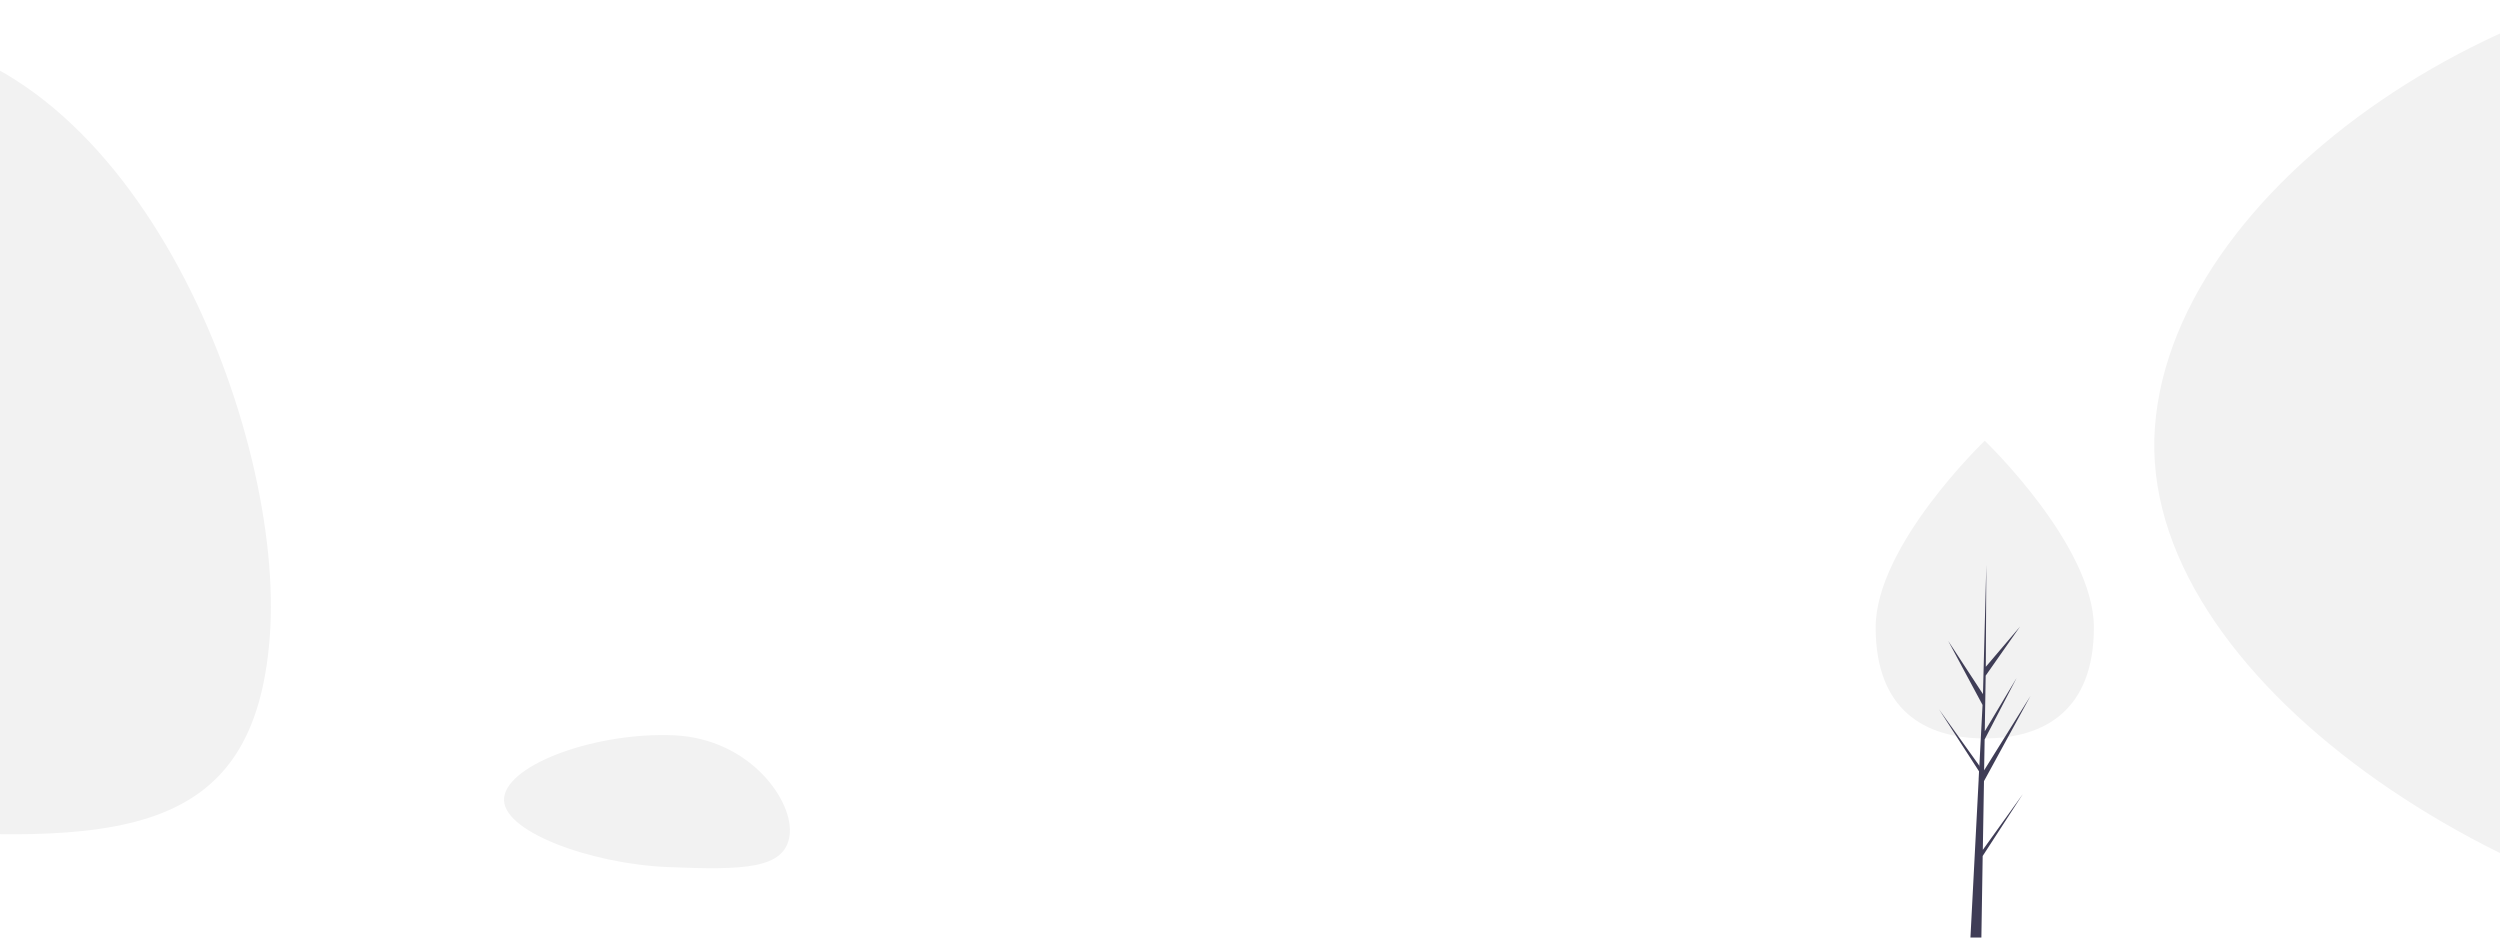
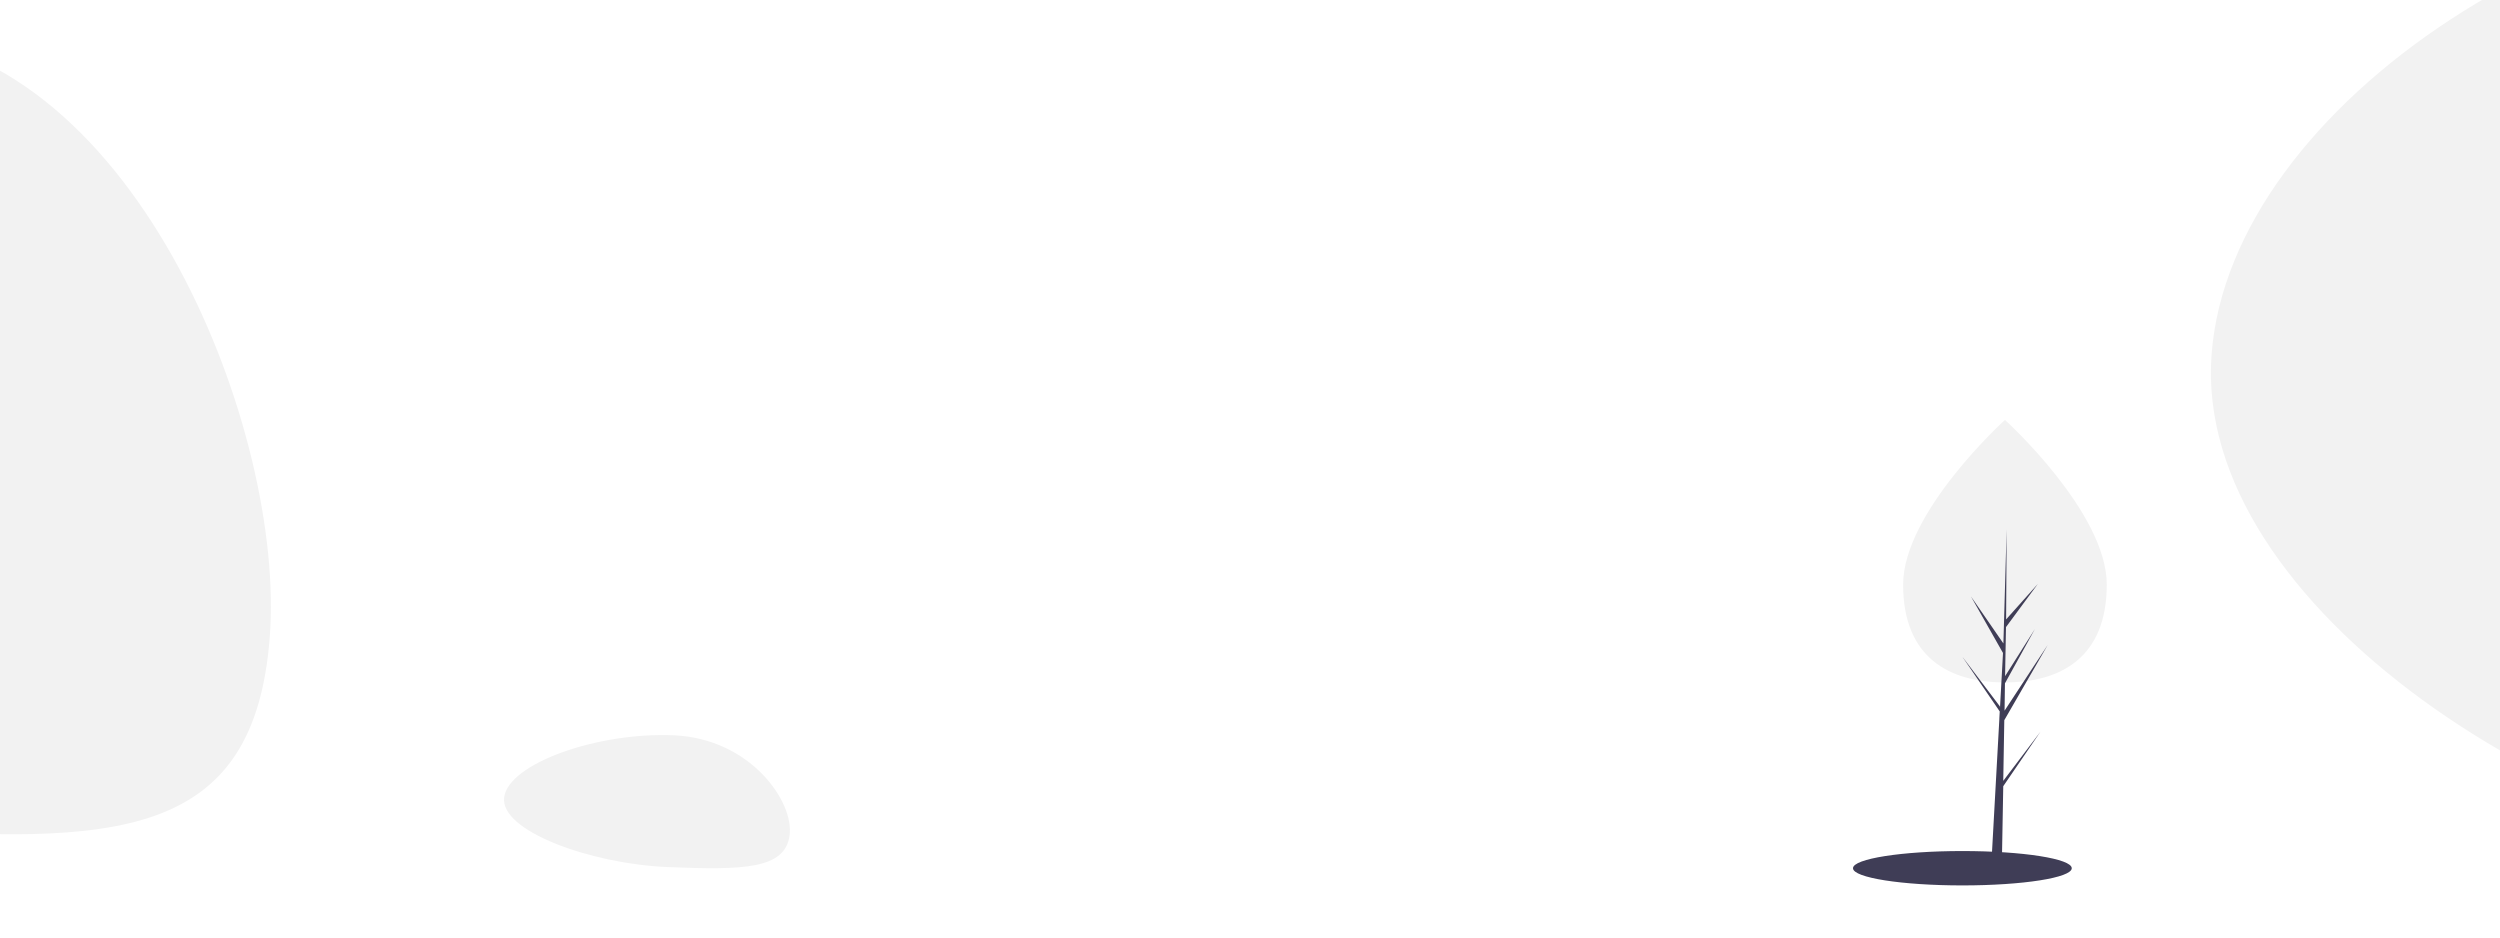
<svg xmlns="http://www.w3.org/2000/svg" version="1.1" id="a594ac37-6d44-4297-8862-1cbd9c01c0b7" x="0px" y="0px" viewBox="0 0 1920 720" style="enable-background:new 0 0 1920 720;" xml:space="preserve">
  <style type="text/css">
	.st0{fill:#F2F2F2;}
	.st1{fill:#3F3D56;}
</style>
-   <path class="st0" d="M2171.8,727.3C1929.4,708.9,1640.3,521,1655,327.7s294.7-373.4,537.1-355c242.4,18.4,381.9,379.9,367.2,573.3  C2544.6,739.3,2414.2,745.8,2171.8,727.3z" />
+   <path class="st0" d="M2215.3,671.8c-242.4-18.4-531.5-206.3-516.8-399.7s294.7-373.4,537.1-355C2478-64.4,2617.5,297,2602.8,490.4  C2588.1,683.8,2457.7,690.3,2215.3,671.8z" />
  <path class="st0" d="M-105.4,635.2C-300.9,620.4-534,468.9-522.2,312.9C-510.3,156.9-284.5,11.7-89,26.6s308.1,306.4,296.2,462.4  C195.4,644.9,90.2,650.1-105.4,635.2z" />
  <path class="st0" d="M512.5,665.9c-58.8-2.5-128.8-27.7-125.3-53.6s71.4-50.1,130.2-47.6c58.8,2.5,92.6,50.9,89,76.9  C602.9,667.5,571.3,668.3,512.5,665.9z" />
-   <path class="st0" d="M1608.1,481.9c0,63.1-37.5,85.2-83.8,85.2s-83.8-22-83.8-85.2s83.8-143.4,83.8-143.4S1608.1,418.8,1608.1,481.9  z" />
-   <polygon class="st1" points="1522.8,652.7 1523.7,599.9 1559.4,534.5 1523.8,591.6 1524.2,567.9 1548.8,520.6 1524.3,561.6   1524.3,561.6 1525,518.9 1551.4,481.2 1525.1,512.1 1525.5,433.8 1522.8,537.5 1523,533.2 1496.2,492.2 1522.6,541.4 1520.1,589.2   1520,587.9 1489.1,544.7 1519.9,592.4 1519.6,598.3 1519.6,598.4 1519.6,598.9 1513.3,720 1521.7,720 1522.7,657.4 1553.5,609.9 " />
+   <path class="st0" d="M1618,449c0,55.7-35,75.1-78.2,75.1s-78.2-19.4-78.2-75.1s78.2-126.5,78.2-126.5S1618,393.3,1618,449z" />
+   <polygon class="st1" points="1538.5,599.7 1539.3,553.1 1572.6,495.4 1539.5,545.8 1539.8,524.8 1562.8,483.1 1539.9,519.3   1539.9,519.3 1540.6,481.6 1565.1,448.4 1540.7,475.7 1541.1,406.6 1538.5,498 1538.7,494.3 1513.7,458.1 1538.3,501.5 1536,543.6   1535.9,542.5 1507.1,504.4 1535.8,546.4 1535.5,551.7 1535.5,551.8 1535.5,552.2 1529.6,659 1537.5,659 1538.5,603.8 1567.1,561.9   " />
+   <ellipse class="st1" cx="1507.1" cy="666.8" rx="84" ry="13.2" />
</svg>
